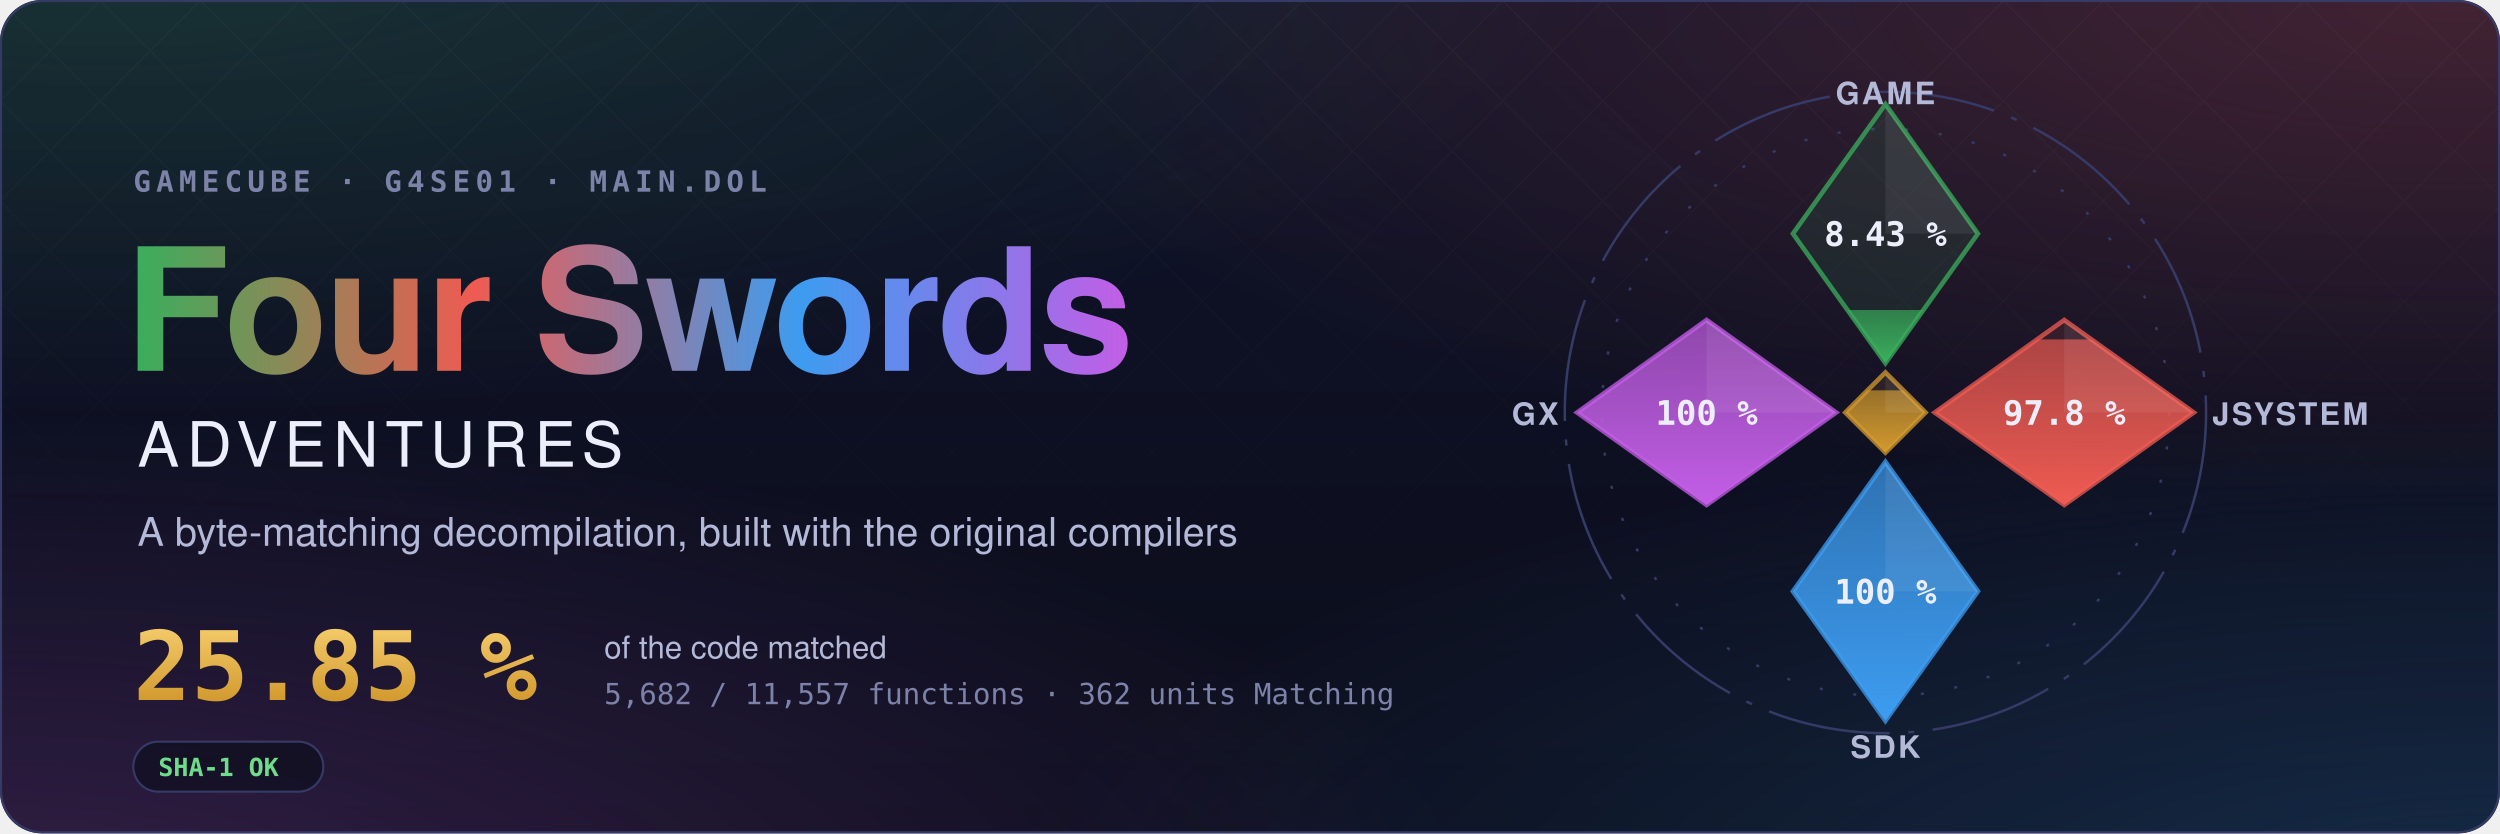
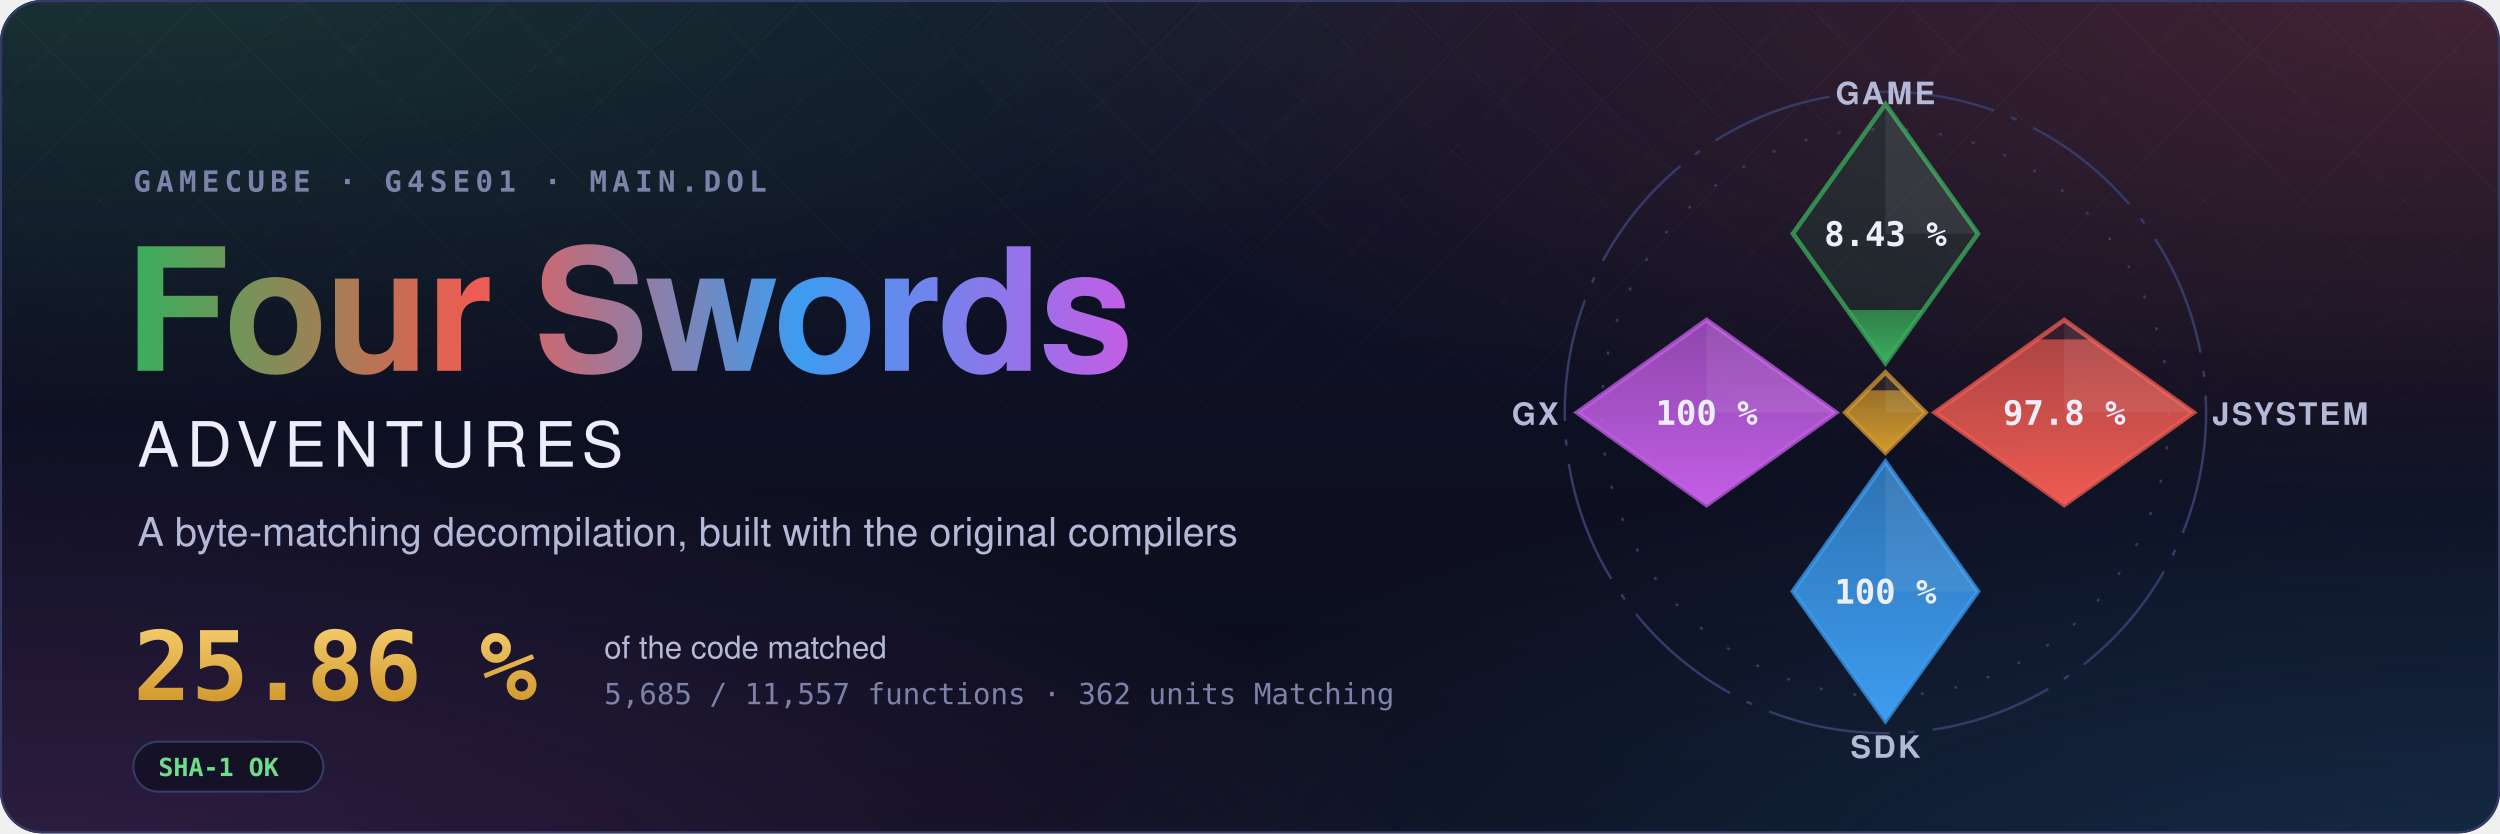
- <svg xmlns="http://www.w3.org/2000/svg" width="1200" height="400" viewBox="0 0 1200 400" role="img" aria-label="Four Swords Adventures decompilation: 25.85 % of the code matched, 5,682 of 11,557 functions">
+ <svg xmlns="http://www.w3.org/2000/svg" width="1200" height="400" viewBox="0 0 1200 400" role="img" aria-label="Four Swords Adventures decompilation: 25.86 % of the code matched, 5,685 of 11,557 functions">
  <style>text { font-family: -apple-system, BlinkMacSystemFont, 'Segoe UI', Helvetica, Arial, sans-serif; } .mono { font-family: ui-monospace, SFMono-Regular, 'SF Mono', Menlo, Consolas, monospace; } .spin { transform-box: fill-box; transform-origin: center; animation: spin 90s linear infinite; } @keyframes spin { to { transform: rotate(360deg); } } .rise { transform-box: fill-box; transform-origin: 50% 100%; animation: rise 1.6s cubic-bezier(.2,.8,.2,1) both; } @keyframes rise { from { transform: scaleY(0); } } @media (prefers-reduced-motion: reduce) { * { animation: none !important; } }</style>
  <defs>
    <radialGradient id="glow0" cx="0.05" cy="-0.1" r="0.6">
      <stop offset="0" stop-color="#3aae5c" stop-opacity="0.22" />
      <stop offset="1" stop-color="#3aae5c" stop-opacity="0" />
    </radialGradient>
    <radialGradient id="glow1" cx="0.98" cy="0.0" r="0.6">
      <stop offset="0" stop-color="#ef5b52" stop-opacity="0.22" />
      <stop offset="1" stop-color="#ef5b52" stop-opacity="0" />
    </radialGradient>
    <radialGradient id="glow2" cx="1.0" cy="1.1" r="0.6">
      <stop offset="0" stop-color="#3d9cf0" stop-opacity="0.22" />
      <stop offset="1" stop-color="#3d9cf0" stop-opacity="0" />
    </radialGradient>
    <radialGradient id="glow3" cx="0.0" cy="1.1" r="0.6">
      <stop offset="0" stop-color="#c35ee6" stop-opacity="0.22" />
      <stop offset="1" stop-color="#c35ee6" stop-opacity="0" />
    </radialGradient>
    <linearGradient id="sky" x1="0" y1="0" x2="0" y2="1">
      <stop offset="0" stop-color="#10132a" />
      <stop offset="1" stop-color="#0b0d1a" />
    </linearGradient>
    <linearGradient id="four" x1="0" y1="0" x2="1" y2="0">
      <stop offset="0" stop-color="#3aae5c" />
      <stop offset="0.34" stop-color="#ef5b52" />
      <stop offset="0.67" stop-color="#3d9cf0" />
      <stop offset="1" stop-color="#c35ee6" />
    </linearGradient>
    <linearGradient id="goldtext" x1="0" y1="0" x2="0" y2="1">
      <stop offset="0" stop-color="#f3c969" />
      <stop offset="1" stop-color="#d29a2e" />
    </linearGradient>
    <pattern id="lattice" width="34" height="34" patternUnits="userSpaceOnUse" patternTransform="rotate(45)">
      <path d="M0 0H34M0 0V34" stroke="#fff" stroke-opacity="0.035" />
    </pattern>
    <linearGradient id="fade" x1="0" y1="0" x2="0" y2="1">
      <stop offset="0" stop-color="#fff" />
      <stop offset="0.8" stop-color="#fff" stop-opacity="0" />
    </linearGradient>
    <mask id="fadeMask">
      <rect width="1200" height="400" fill="url(#fade)" />
    </mask>
    <clipPath id="card">
      <rect width="1200" height="400" rx="20" />
    </clipPath>
  </defs>
  <g clip-path="url(#card)">
    <rect width="1200" height="400" fill="url(#sky)" />
    <rect width="1200" height="400" fill="url(#glow0)" />
    <rect width="1200" height="400" fill="url(#glow1)" />
    <rect width="1200" height="400" fill="url(#glow2)" />
    <rect width="1200" height="400" fill="url(#glow3)" />
    <rect width="1200" height="400" fill="url(#lattice)" mask="url(#fadeMask)" />
  </g>
  <rect x="0.5" y="0.5" width="1199" height="399" rx="20" fill="none" stroke="#353b66" />
  <text x="64" y="92" class="mono" font-size="14" font-weight="600" letter-spacing="0.18em" fill="#7c82a8">GAMECUBE · G4SE01 · MAIN.DOL</text>
  <text x="60" y="178" font-size="82" font-weight="700" letter-spacing="-1.5" fill="url(#four)">Four Swords</text>
  <text x="66" y="224" font-size="30" font-weight="500" letter-spacing="0.12em" fill="#eceefb">ADVENTURES</text>
  <text x="66" y="262" font-size="19" fill="#b4b9d8">A byte-matching decompilation, built with the original compilers</text>
-   <text x="64" y="336" class="mono" font-size="46" font-weight="700" fill="url(#goldtext)">25.85 %</text>
+   <text x="64" y="336" class="mono" font-size="46" font-weight="700" fill="url(#goldtext)">25.86 %</text>
  <text x="290" y="316" font-size="15" fill="#b4b9d8">of the code matched</text>
-   <text x="290" y="338" class="mono" font-size="14" fill="#7c82a8">5,682 / 11,557 functions · 362 units Matching</text>
+   <text x="290" y="338" class="mono" font-size="14" fill="#7c82a8">5,685 / 11,557 functions · 362 units Matching</text>
  <g transform="translate(64 356)">
    <rect width="91.2" height="24" rx="12" fill="#0b0d1a" fill-opacity="0.6" stroke="#353b66" />
    <text x="12" y="16.5" class="mono" font-size="12" font-weight="600" fill="#6fdc8c">SHA-1 OK</text>
  </g>
  <defs>
    <clipPath id="ec-game">
      <path d="M0 -100L30 -58L0 -16L-30 -58Z" />
    </clipPath>
    <linearGradient id="eg-game" x1="0" y1="1" x2="0" y2="0">
      <stop offset="0" stop-color="#3aae5c" />
      <stop offset="1" stop-color="#3aae5c" stop-opacity="0.65" />
    </linearGradient>
    <clipPath id="ec-jsystem">
      <path d="M58 -30L100 0L58 30L16 0Z" />
    </clipPath>
    <linearGradient id="eg-jsystem" x1="0" y1="1" x2="0" y2="0">
      <stop offset="0" stop-color="#ef5b52" />
      <stop offset="1" stop-color="#ef5b52" stop-opacity="0.65" />
    </linearGradient>
    <clipPath id="ec-sdk">
      <path d="M0 16L30 58L0 100L-30 58Z" />
    </clipPath>
    <linearGradient id="eg-sdk" x1="0" y1="1" x2="0" y2="0">
      <stop offset="0" stop-color="#3d9cf0" />
      <stop offset="1" stop-color="#3d9cf0" stop-opacity="0.65" />
    </linearGradient>
    <clipPath id="ec-gx">
      <path d="M-58 -30L-16 0L-58 30L-100 0Z" />
    </clipPath>
    <linearGradient id="eg-gx" x1="0" y1="1" x2="0" y2="0">
      <stop offset="0" stop-color="#c35ee6" />
      <stop offset="1" stop-color="#c35ee6" stop-opacity="0.65" />
    </linearGradient>
    <clipPath id="ec-runtime">
      <path d="M0 -13L13 0L0 13L-13 0Z" />
    </clipPath>
    <linearGradient id="eg-runtime" x1="0" y1="1" x2="0" y2="0">
      <stop offset="0" stop-color="#d29a2e" />
      <stop offset="1" stop-color="#d29a2e" stop-opacity="0.65" />
    </linearGradient>
  </defs>
  <g transform="translate(905 198) scale(1.48)">
    <circle class="spin" r="104" fill="none" stroke="#353b66" stroke-width="0.8" stroke-dasharray="40 6 2 6" />
    <circle r="92" fill="none" stroke="#353b66" stroke-width="0.8" stroke-dasharray="1 10" />
    <path d="M0 -100L30 -58L0 -16L-30 -58Z" fill="#3aae5c" fill-opacity="0.12" stroke="#3aae5c" stroke-opacity="0.75" stroke-width="1.5" />
    <g clip-path="url(#ec-game)">
-       <rect class="rise" style="animation-delay:0.20s" x="-30" y="-33.24" width="60" height="17.24" fill="url(#eg-game)" />
+       <rect class="rise" style="animation-delay:0.20s" x="-30" y="-33.25" width="60" height="17.25" fill="url(#eg-game)" />
    </g>
    <path d="M0 -100L30 -58L0 -58Z" fill="#fff" fill-opacity="0.07" />
    <text x="0" y="-54" text-anchor="middle" font-size="11" font-weight="700" fill="#eceefb" class="mono">8.43 %</text>
    <text x="0" y="-100" text-anchor="middle" font-size="10" font-weight="600" letter-spacing="0.08em" fill="#b4b9d8">GAME</text>
    <path d="M58 -30L100 0L58 30L16 0Z" fill="#ef5b52" fill-opacity="0.12" stroke="#ef5b52" stroke-opacity="0.75" stroke-width="1.5" />
    <g clip-path="url(#ec-jsystem)">
      <rect class="rise" style="animation-delay:0.35s" x="16" y="-23.70" width="84" height="53.70" fill="url(#eg-jsystem)" />
    </g>
    <path d="M58 -30L100 0L58 0Z" fill="#fff" fill-opacity="0.07" />
    <text x="58" y="4" text-anchor="middle" font-size="11" font-weight="700" fill="#eceefb" class="mono">97.8 %</text>
    <text x="106" y="4" text-anchor="start" font-size="10" font-weight="600" letter-spacing="0.08em" fill="#b4b9d8">JSYSTEM</text>
    <path d="M0 16L30 58L0 100L-30 58Z" fill="#3d9cf0" fill-opacity="0.12" stroke="#3d9cf0" stroke-opacity="0.75" stroke-width="1.5" />
    <g clip-path="url(#ec-sdk)">
      <rect class="rise" style="animation-delay:0.50s" x="-30" y="16.00" width="60" height="84.00" fill="url(#eg-sdk)" />
    </g>
    <path d="M0 16L30 58L0 58Z" fill="#fff" fill-opacity="0.07" />
    <text x="0" y="62" text-anchor="middle" font-size="11" font-weight="700" fill="#eceefb" class="mono">100 %</text>
    <text x="0" y="112" text-anchor="middle" font-size="10" font-weight="600" letter-spacing="0.08em" fill="#b4b9d8">SDK</text>
    <path d="M-58 -30L-16 0L-58 30L-100 0Z" fill="#c35ee6" fill-opacity="0.12" stroke="#c35ee6" stroke-opacity="0.75" stroke-width="1.5" />
    <g clip-path="url(#ec-gx)">
      <rect class="rise" style="animation-delay:0.65s" x="-100" y="-30.00" width="84" height="60.00" fill="url(#eg-gx)" />
    </g>
    <path d="M-58 -30L-16 0L-58 0Z" fill="#fff" fill-opacity="0.07" />
    <text x="-58" y="4" text-anchor="middle" font-size="11" font-weight="700" fill="#eceefb" class="mono">100 %</text>
    <text x="-106" y="4" text-anchor="end" font-size="10" font-weight="600" letter-spacing="0.08em" fill="#b4b9d8">GX</text>
    <path d="M0 -13L13 0L0 13L-13 0Z" fill="#d29a2e" fill-opacity="0.12" stroke="#d29a2e" stroke-opacity="0.75" stroke-width="1.5" />
    <g clip-path="url(#ec-runtime)">
      <rect class="rise" style="animation-delay:0.80s" x="-13" y="-7.18" width="26" height="20.18" fill="url(#eg-runtime)" />
    </g>
    <path d="M0 -13L13 0L0 0Z" fill="#fff" fill-opacity="0.07" />
  </g>
</svg>
